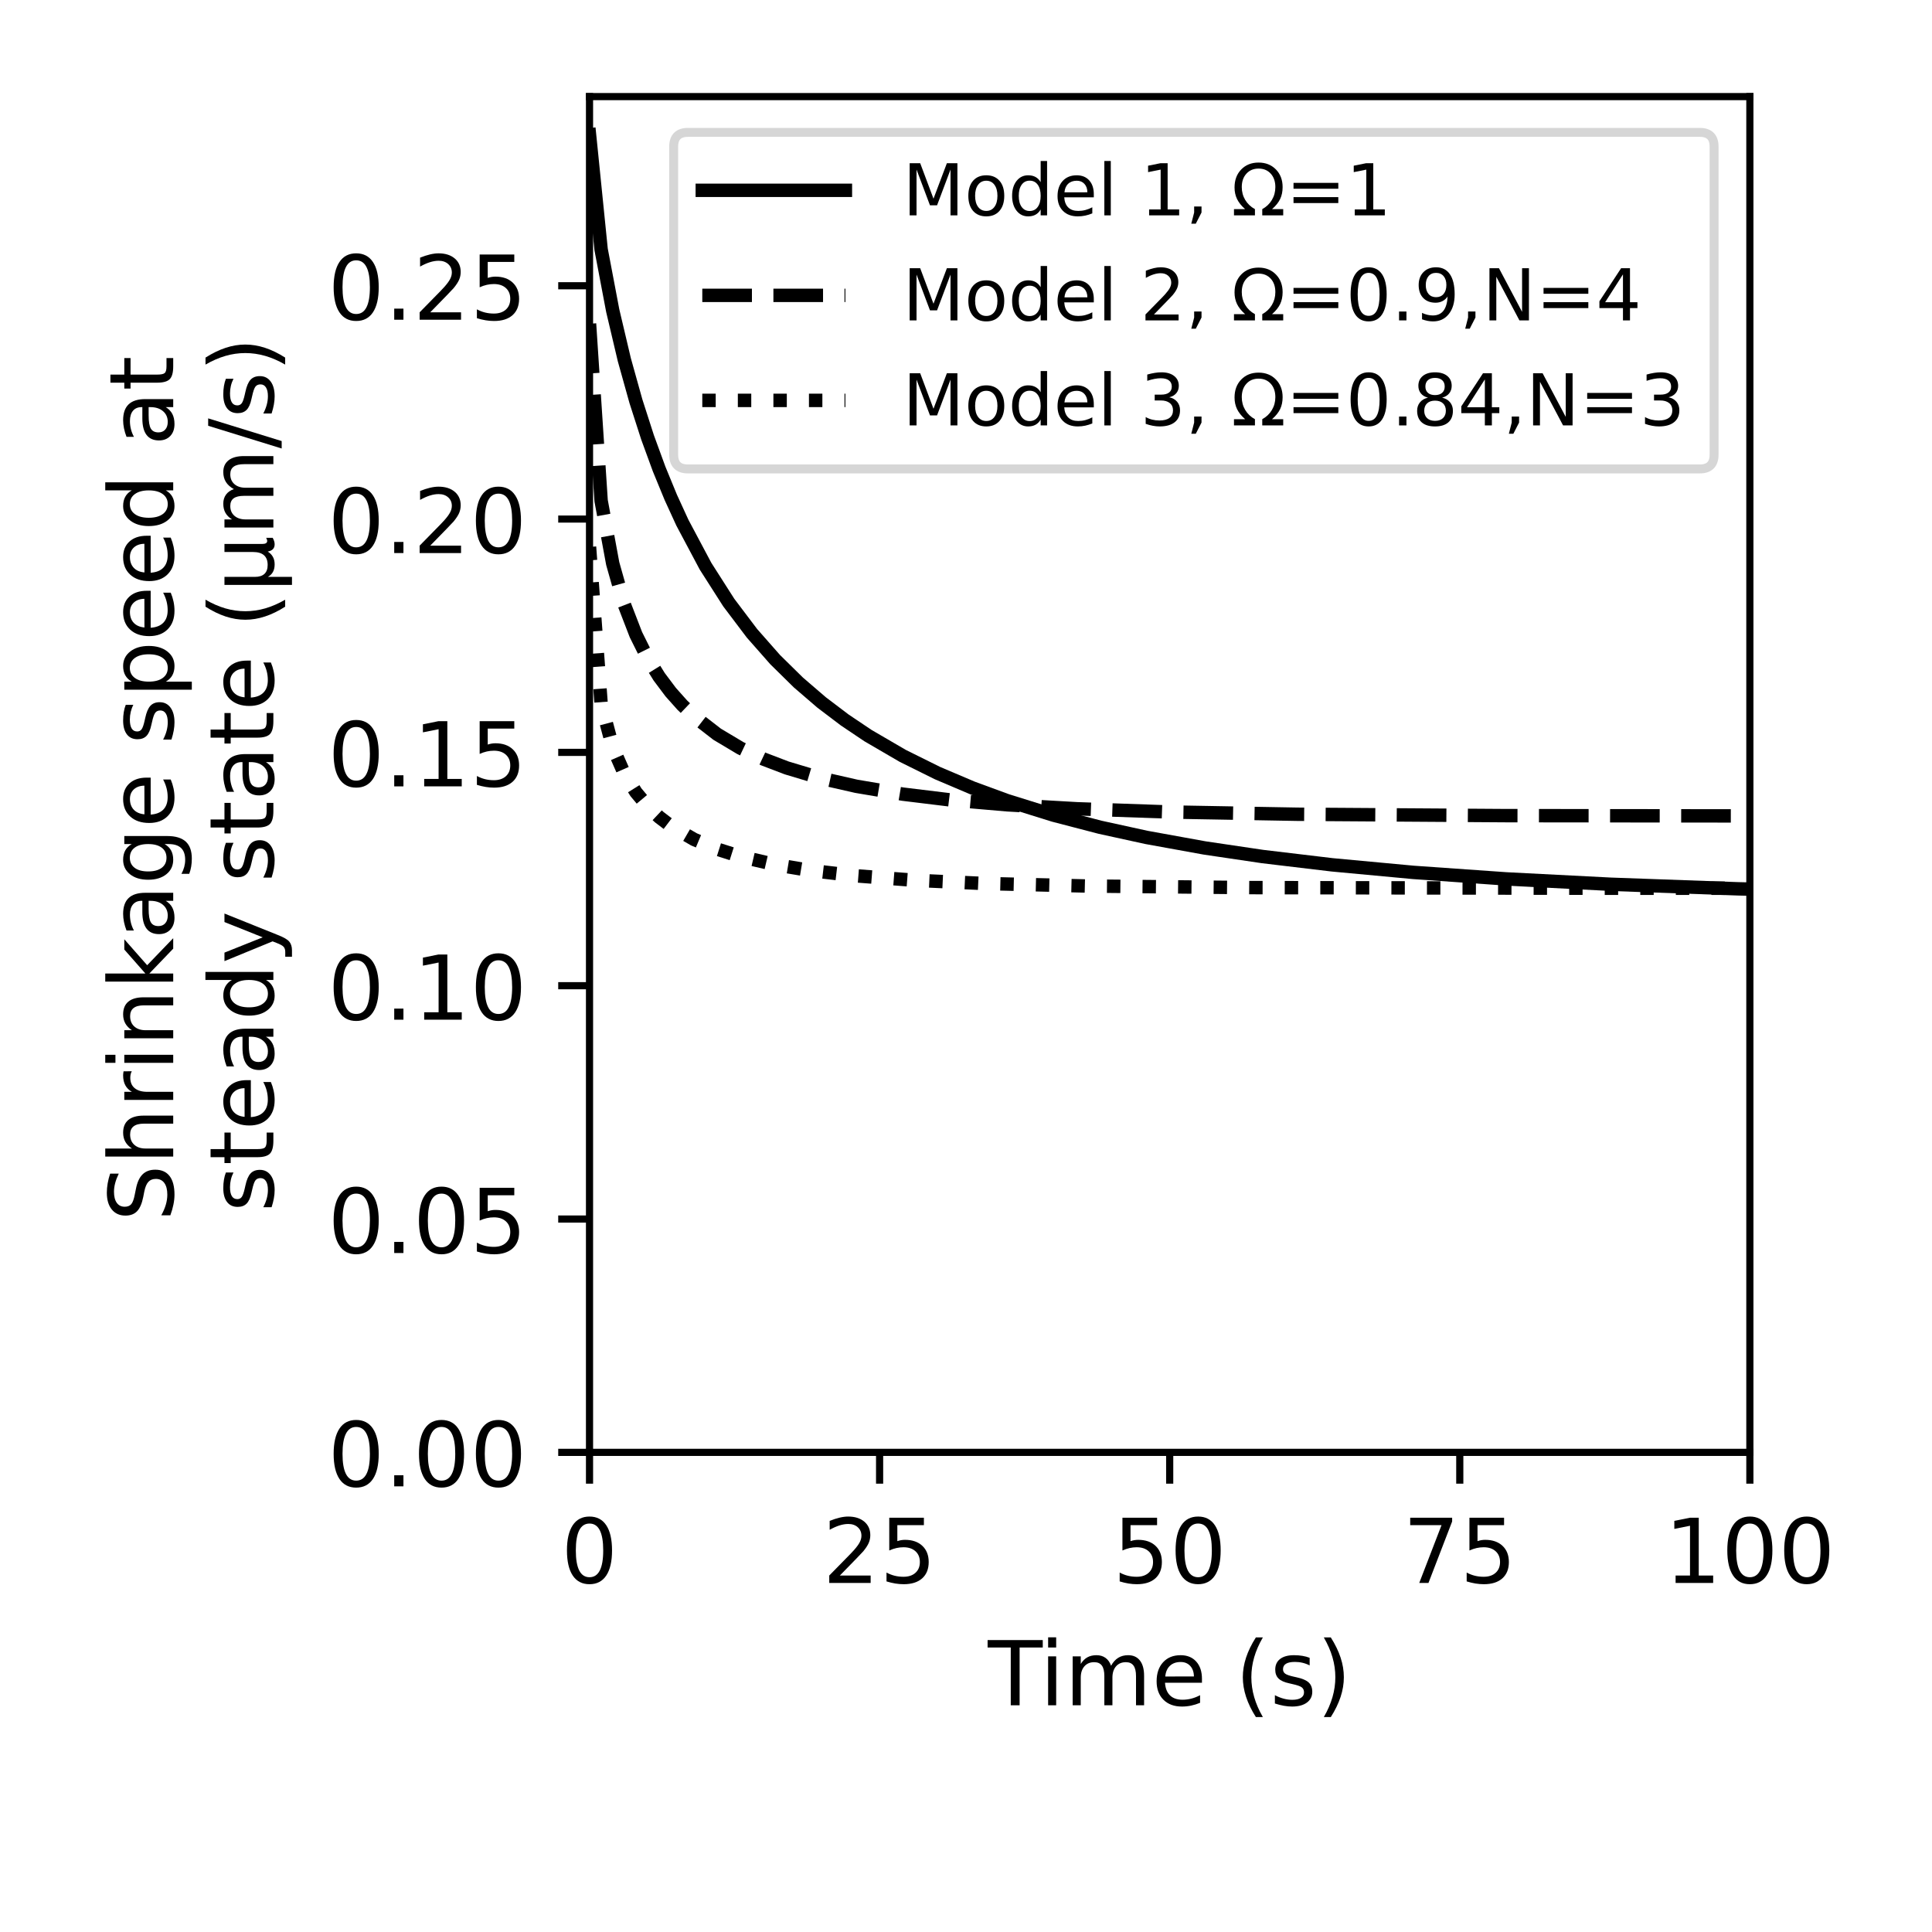
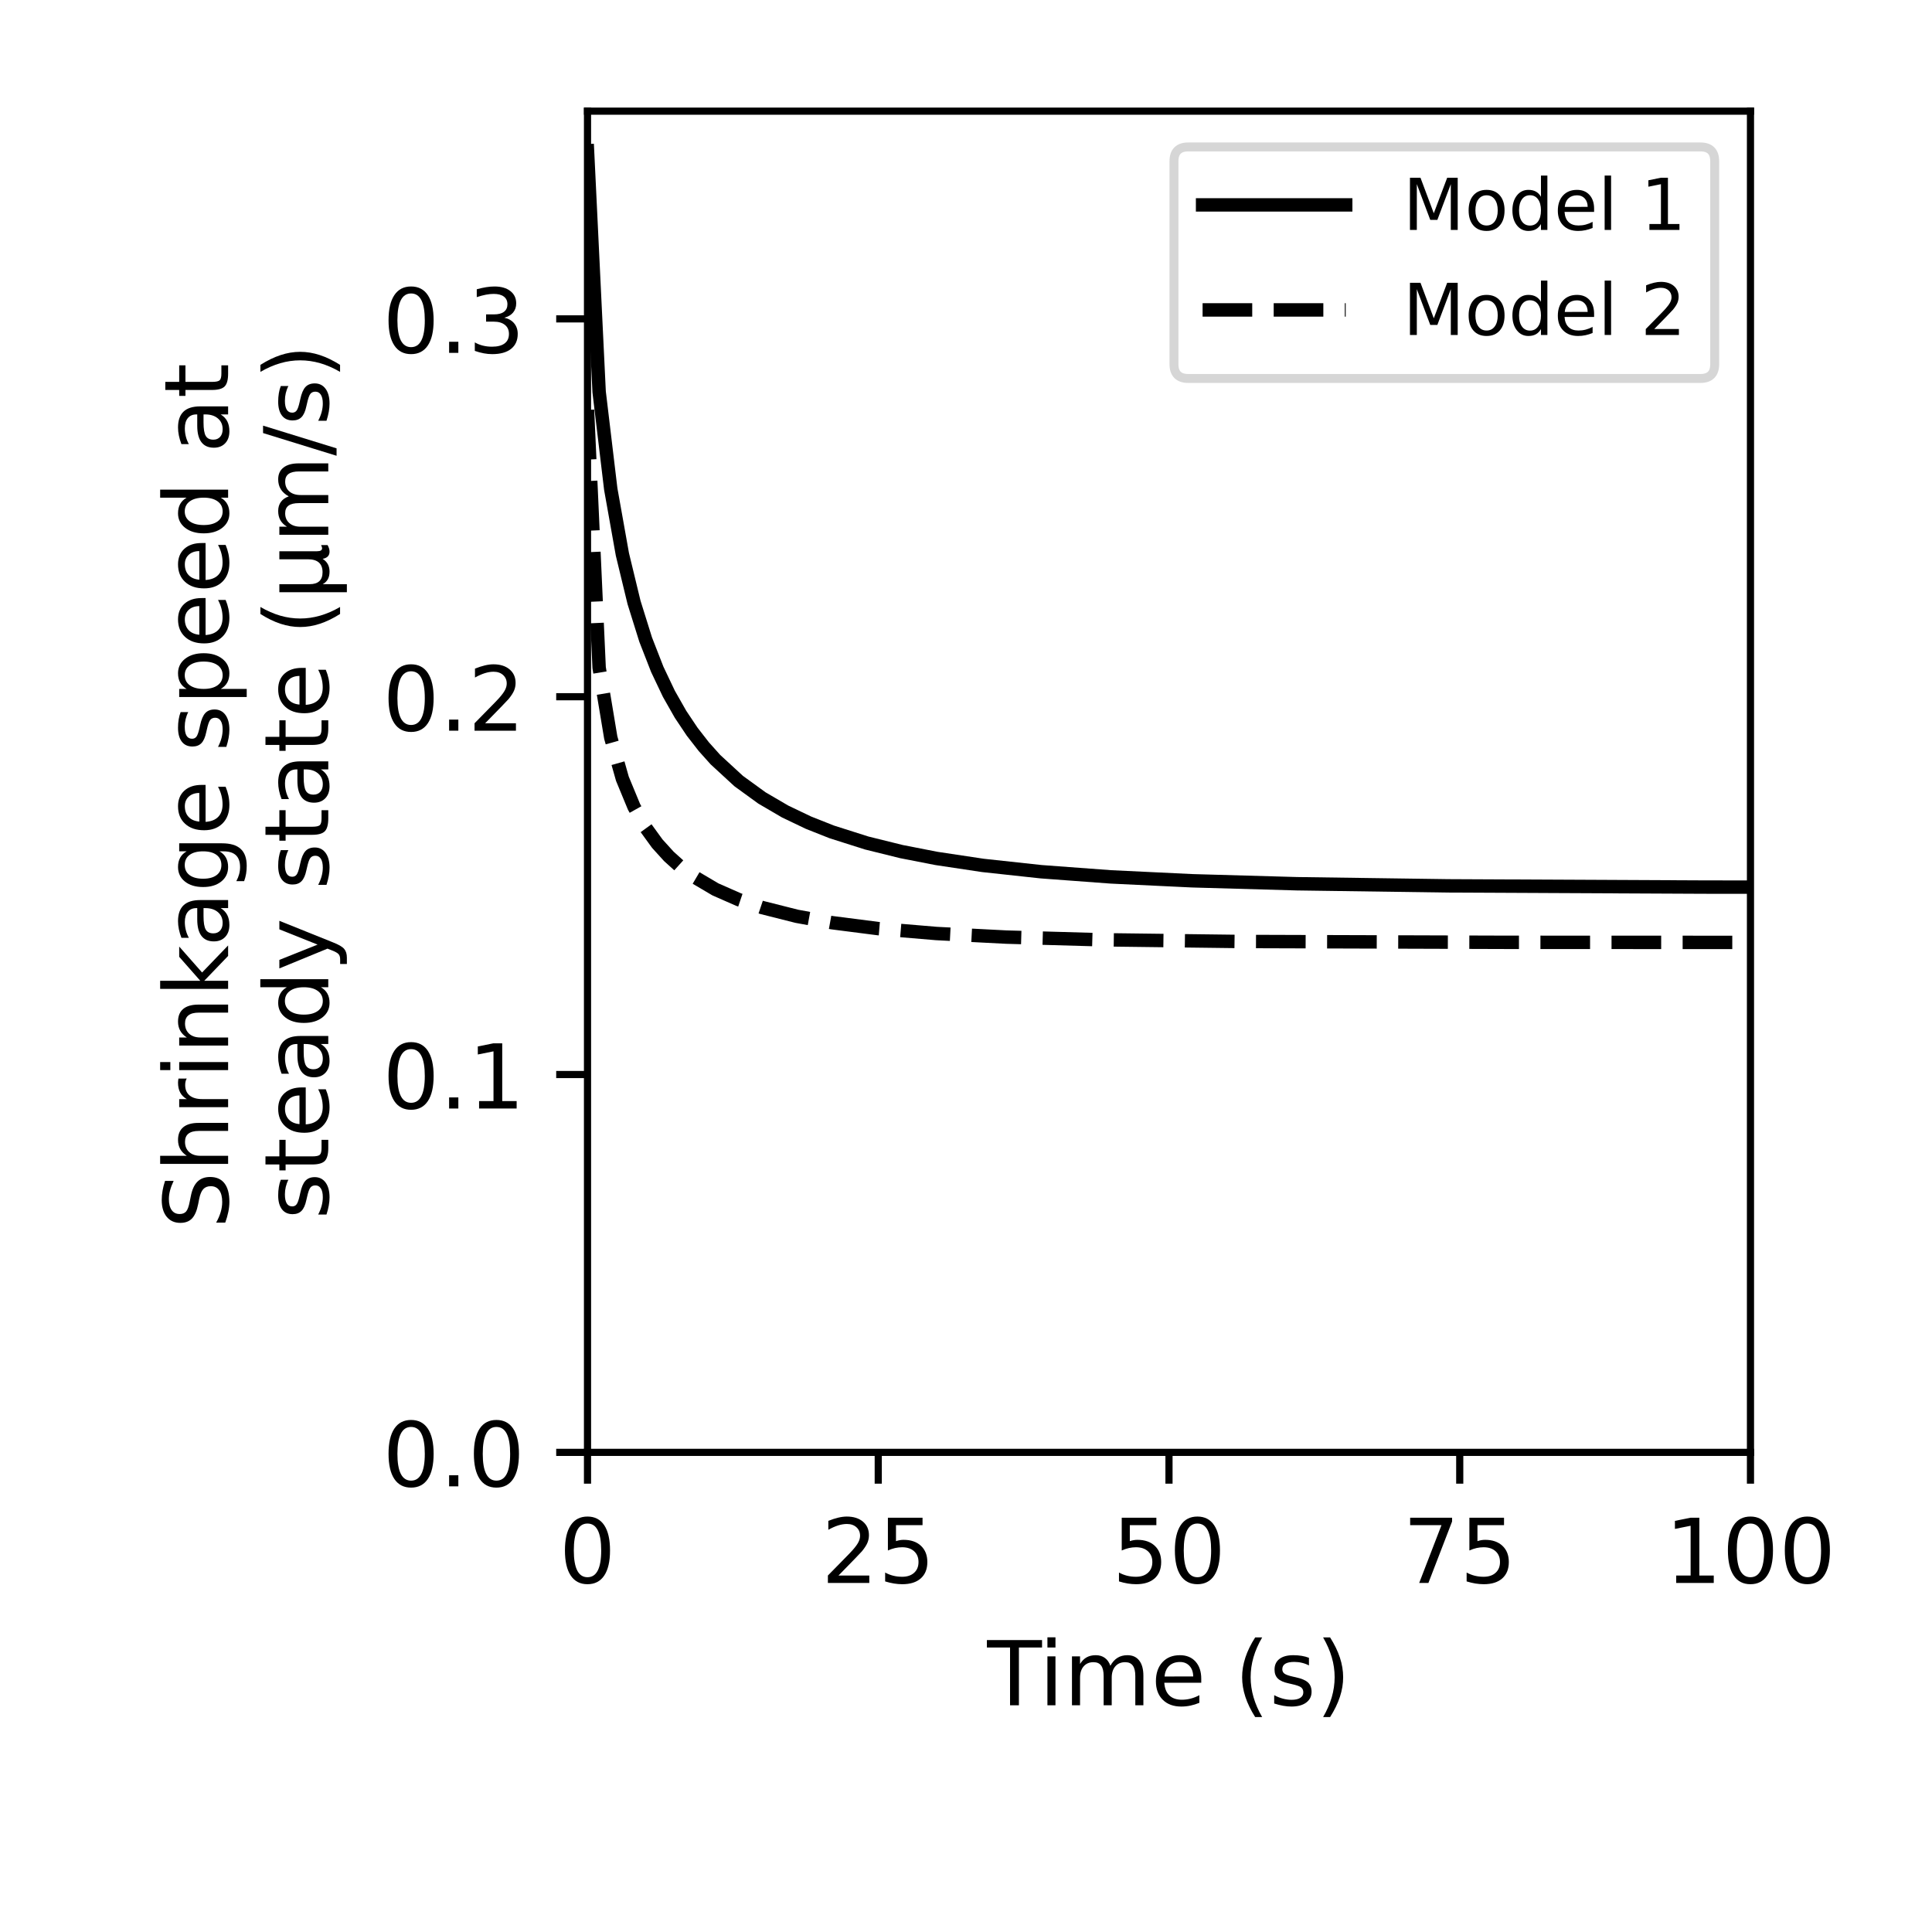
<svg xmlns="http://www.w3.org/2000/svg" xmlns:xlink="http://www.w3.org/1999/xlink" width="216pt" height="216pt" viewBox="0 0 216 216" version="1.1">
  <defs>
    <style type="text/css">*{stroke-linejoin: round; stroke-linecap: butt}</style>
  </defs>
  <g id="figure_1">
    <g id="patch_1">
      <path d="M 0 216  L 216 216  L 216 0  L 0 0  z " style="fill: #ffffff" />
    </g>
    <g id="axes_1">
      <g id="patch_2">
-         <path d="M 65.909 162.376  L 195.637 162.376  L 195.637 10.8  L 65.909 10.8  z " style="fill: #ffffff" />
+         <path d="M 65.684 162.376  L 195.705 162.376  L 195.705 12.428  L 65.684 12.428  z " style="fill: #ffffff" />
      </g>
      <g id="matplotlib.axis_1">
        <g id="xtick_1">
          <g id="line2d_1">
            <defs>
-               <path id="m9c22200845" d="M 0 0  L 0 3.5  " style="stroke: #000000; stroke-width: 0.8" />
-             </defs>
-             <g>
-               <use xlink:href="#m9c22200845" x="65.909" y="162.376" style="stroke: #000000; stroke-width: 0.8" />
+               <path id="mca1079b0a9" d="M 0 0  L 0 3.5  " style="stroke: #000000; stroke-width: 0.8" />
+             </defs>
+             <g>
+               <use xlink:href="#mca1079b0a9" x="65.684" y="162.376" style="stroke: #000000; stroke-width: 0.8" />
            </g>
          </g>
          <g id="text_1">
-             <g transform="translate(62.72775 176.9744)scale(0.1 -0.1)">
+             <g transform="translate(62.50275 176.9744) scale(0.1 -0.1)">
              <defs>
                <path id="DejaVuSans-30" d="M 2034 4250  Q 1547 4250 1301 3770  Q 1056 3291 1056 2328  Q 1056 1369 1301 889  Q 1547 409 2034 409  Q 2525 409 2770 889  Q 3016 1369 3016 2328  Q 3016 3291 2770 3770  Q 2525 4250 2034 4250  z M 2034 4750  Q 2819 4750 3233 4129  Q 3647 3509 3647 2328  Q 3647 1150 3233 529  Q 2819 -91 2034 -91  Q 1250 -91 836 529  Q 422 1150 422 2328  Q 422 3509 836 4129  Q 1250 4750 2034 4750  z " transform="scale(0.015625)" />
              </defs>
              <use xlink:href="#DejaVuSans-30" />
            </g>
          </g>
        </g>
        <g id="xtick_2">
          <g id="line2d_2">
            <g>
-               <use xlink:href="#m9c22200845" x="98.341" y="162.376" style="stroke: #000000; stroke-width: 0.8" />
+               <use xlink:href="#mca1079b0a9" x="98.189" y="162.376" style="stroke: #000000; stroke-width: 0.8" />
            </g>
          </g>
          <g id="text_2">
-             <g transform="translate(91.97862 176.9744)scale(0.1 -0.1)">
+             <g transform="translate(91.82675 176.9744) scale(0.1 -0.1)">
              <defs>
                <path id="DejaVuSans-32" d="M 1228 531  L 3431 531  L 3431 0  L 469 0  L 469 531  Q 828 903 1448 1529  Q 2069 2156 2228 2338  Q 2531 2678 2651 2914  Q 2772 3150 2772 3378  Q 2772 3750 2511 3984  Q 2250 4219 1831 4219  Q 1534 4219 1204 4116  Q 875 4013 500 3803  L 500 4441  Q 881 4594 1212 4672  Q 1544 4750 1819 4750  Q 2544 4750 2975 4387  Q 3406 4025 3406 3419  Q 3406 3131 3298 2873  Q 3191 2616 2906 2266  Q 2828 2175 2409 1742  Q 1991 1309 1228 531  z " transform="scale(0.015625)" />
                <path id="DejaVuSans-35" d="M 691 4666  L 3169 4666  L 3169 4134  L 1269 4134  L 1269 2991  Q 1406 3038 1543 3061  Q 1681 3084 1819 3084  Q 2600 3084 3056 2656  Q 3513 2228 3513 1497  Q 3513 744 3044 326  Q 2575 -91 1722 -91  Q 1428 -91 1123 -41  Q 819 9 494 109  L 494 744  Q 775 591 1075 516  Q 1375 441 1709 441  Q 2250 441 2565 725  Q 2881 1009 2881 1497  Q 2881 1984 2565 2268  Q 2250 2553 1709 2553  Q 1456 2553 1204 2497  Q 953 2441 691 2322  L 691 4666  z " transform="scale(0.015625)" />
              </defs>
              <use xlink:href="#DejaVuSans-32" />
              <use xlink:href="#DejaVuSans-35" x="63.623" />
            </g>
          </g>
        </g>
        <g id="xtick_3">
          <g id="line2d_3">
            <g>
-               <use xlink:href="#m9c22200845" x="130.773" y="162.376" style="stroke: #000000; stroke-width: 0.8" />
+               <use xlink:href="#mca1079b0a9" x="130.695" y="162.376" style="stroke: #000000; stroke-width: 0.8" />
            </g>
          </g>
          <g id="text_3">
-             <g transform="translate(124.4107 176.9744)scale(0.1 -0.1)">
+             <g transform="translate(124.332 176.9744) scale(0.1 -0.1)">
              <use xlink:href="#DejaVuSans-35" />
              <use xlink:href="#DejaVuSans-30" x="63.623" />
            </g>
          </g>
        </g>
        <g id="xtick_4">
          <g id="line2d_4">
            <g>
-               <use xlink:href="#m9c22200845" x="163.205" y="162.376" style="stroke: #000000; stroke-width: 0.8" />
+               <use xlink:href="#mca1079b0a9" x="163.2" y="162.376" style="stroke: #000000; stroke-width: 0.8" />
            </g>
          </g>
          <g id="text_4">
-             <g transform="translate(156.8429 176.9744)scale(0.1 -0.1)">
+             <g transform="translate(156.8373 176.9744) scale(0.1 -0.1)">
              <defs>
                <path id="DejaVuSans-37" d="M 525 4666  L 3525 4666  L 3525 4397  L 1831 0  L 1172 0  L 2766 4134  L 525 4134  L 525 4666  z " transform="scale(0.015625)" />
              </defs>
              <use xlink:href="#DejaVuSans-37" />
              <use xlink:href="#DejaVuSans-35" x="63.623" />
            </g>
          </g>
        </g>
        <g id="xtick_5">
          <g id="line2d_5">
            <g>
-               <use xlink:href="#m9c22200845" x="195.637" y="162.376" style="stroke: #000000; stroke-width: 0.8" />
+               <use xlink:href="#mca1079b0a9" x="195.705" y="162.376" style="stroke: #000000; stroke-width: 0.8" />
            </g>
          </g>
          <g id="text_5">
-             <g transform="translate(186.0938 176.9744)scale(0.1 -0.1)">
+             <g transform="translate(186.1612 176.9744) scale(0.1 -0.1)">
              <defs>
                <path id="DejaVuSans-31" d="M 794 531  L 1825 531  L 1825 4091  L 703 3866  L 703 4441  L 1819 4666  L 2450 4666  L 2450 531  L 3481 531  L 3481 0  L 794 0  L 794 531  z " transform="scale(0.015625)" />
              </defs>
              <use xlink:href="#DejaVuSans-31" />
              <use xlink:href="#DejaVuSans-30" x="63.623" />
              <use xlink:href="#DejaVuSans-30" x="127.246" />
            </g>
          </g>
        </g>
        <g id="text_6">
-           <g transform="translate(110.4443 190.6526)scale(0.1 -0.1)">
+           <g transform="translate(110.3656 190.6526) scale(0.1 -0.1)">
            <defs>
              <path id="DejaVuSans-54" d="M -19 4666  L 3928 4666  L 3928 4134  L 2272 4134  L 2272 0  L 1638 0  L 1638 4134  L -19 4134  L -19 4666  z " transform="scale(0.015625)" />
              <path id="DejaVuSans-69" d="M 603 3500  L 1178 3500  L 1178 0  L 603 0  L 603 3500  z M 603 4863  L 1178 4863  L 1178 4134  L 603 4134  L 603 4863  z " transform="scale(0.015625)" />
              <path id="DejaVuSans-6d" d="M 3328 2828  Q 3544 3216 3844 3400  Q 4144 3584 4550 3584  Q 5097 3584 5394 3201  Q 5691 2819 5691 2113  L 5691 0  L 5113 0  L 5113 2094  Q 5113 2597 4934 2840  Q 4756 3084 4391 3084  Q 3944 3084 3684 2787  Q 3425 2491 3425 1978  L 3425 0  L 2847 0  L 2847 2094  Q 2847 2600 2669 2842  Q 2491 3084 2119 3084  Q 1678 3084 1418 2786  Q 1159 2488 1159 1978  L 1159 0  L 581 0  L 581 3500  L 1159 3500  L 1159 2956  Q 1356 3278 1631 3431  Q 1906 3584 2284 3584  Q 2666 3584 2933 3390  Q 3200 3197 3328 2828  z " transform="scale(0.015625)" />
              <path id="DejaVuSans-65" d="M 3597 1894  L 3597 1613  L 953 1613  Q 991 1019 1311 708  Q 1631 397 2203 397  Q 2534 397 2845 478  Q 3156 559 3463 722  L 3463 178  Q 3153 47 2828 -22  Q 2503 -91 2169 -91  Q 1331 -91 842 396  Q 353 884 353 1716  Q 353 2575 817 3079  Q 1281 3584 2069 3584  Q 2775 3584 3186 3129  Q 3597 2675 3597 1894  z M 3022 2063  Q 3016 2534 2758 2815  Q 2500 3097 2075 3097  Q 1594 3097 1305 2825  Q 1016 2553 972 2059  L 3022 2063  z " transform="scale(0.015625)" />
              <path id="DejaVuSans-20" transform="scale(0.015625)" />
              <path id="DejaVuSans-28" d="M 1984 4856  Q 1566 4138 1362 3434  Q 1159 2731 1159 2009  Q 1159 1288 1364 580  Q 1569 -128 1984 -844  L 1484 -844  Q 1016 -109 783 600  Q 550 1309 550 2009  Q 550 2706 781 3412  Q 1013 4119 1484 4856  L 1984 4856  z " transform="scale(0.015625)" />
              <path id="DejaVuSans-73" d="M 2834 3397  L 2834 2853  Q 2591 2978 2328 3040  Q 2066 3103 1784 3103  Q 1356 3103 1142 2972  Q 928 2841 928 2578  Q 928 2378 1081 2264  Q 1234 2150 1697 2047  L 1894 2003  Q 2506 1872 2764 1633  Q 3022 1394 3022 966  Q 3022 478 2636 193  Q 2250 -91 1575 -91  Q 1294 -91 989 -36  Q 684 19 347 128  L 347 722  Q 666 556 975 473  Q 1284 391 1588 391  Q 1994 391 2212 530  Q 2431 669 2431 922  Q 2431 1156 2273 1281  Q 2116 1406 1581 1522  L 1381 1569  Q 847 1681 609 1914  Q 372 2147 372 2553  Q 372 3047 722 3315  Q 1072 3584 1716 3584  Q 2034 3584 2315 3537  Q 2597 3491 2834 3397  z " transform="scale(0.015625)" />
              <path id="DejaVuSans-29" d="M 513 4856  L 1013 4856  Q 1481 4119 1714 3412  Q 1947 2706 1947 2009  Q 1947 1309 1714 600  Q 1481 -109 1013 -844  L 513 -844  Q 928 -128 1133 580  Q 1338 1288 1338 2009  Q 1338 2731 1133 3434  Q 928 4138 513 4856  z " transform="scale(0.015625)" />
            </defs>
            <use xlink:href="#DejaVuSans-54" />
            <use xlink:href="#DejaVuSans-69" x="57.959" />
            <use xlink:href="#DejaVuSans-6d" x="85.742" />
            <use xlink:href="#DejaVuSans-65" x="183.154" />
            <use xlink:href="#DejaVuSans-20" x="244.678" />
            <use xlink:href="#DejaVuSans-28" x="276.465" />
            <use xlink:href="#DejaVuSans-73" x="315.479" />
            <use xlink:href="#DejaVuSans-29" x="367.578" />
          </g>
-           <g transform="translate(129.1842 201.8504)scale(0.1 -0.1)">
+           <g transform="translate(129.1054 201.8504) scale(0.1 -0.1)">
            <use xlink:href="#DejaVuSans-20" />
          </g>
        </g>
      </g>
      <g id="matplotlib.axis_2">
        <g id="ytick_1">
          <g id="line2d_6">
            <defs>
-               <path id="mdeff39973c" d="M 0 0  L -3.5 0  " style="stroke: #000000; stroke-width: 0.8" />
-             </defs>
-             <g>
-               <use xlink:href="#mdeff39973c" x="65.909" y="162.376" style="stroke: #000000; stroke-width: 0.8" />
+               <path id="m9e38ca9873" d="M 0 0  L -3.5 0  " style="stroke: #000000; stroke-width: 0.8" />
+             </defs>
+             <g>
+               <use xlink:href="#m9e38ca9873" x="65.684" y="162.376" style="stroke: #000000; stroke-width: 0.8" />
            </g>
          </g>
          <g id="text_7">
-             <g transform="translate(36.64337 166.1752)scale(0.1 -0.1)">
+             <g transform="translate(42.78088 166.1752) scale(0.1 -0.1)">
              <defs>
                <path id="DejaVuSans-2e" d="M 684 794  L 1344 794  L 1344 0  L 684 0  L 684 794  z " transform="scale(0.015625)" />
              </defs>
              <use xlink:href="#DejaVuSans-30" />
              <use xlink:href="#DejaVuSans-2e" x="63.623" />
              <use xlink:href="#DejaVuSans-30" x="95.41" />
-               <use xlink:href="#DejaVuSans-30" x="159.033" />
            </g>
          </g>
        </g>
        <g id="ytick_2">
          <g id="line2d_7">
            <g>
-               <use xlink:href="#mdeff39973c" x="65.909" y="136.29" style="stroke: #000000; stroke-width: 0.8" />
+               <use xlink:href="#m9e38ca9873" x="65.684" y="120.134" style="stroke: #000000; stroke-width: 0.8" />
            </g>
          </g>
          <g id="text_8">
-             <g transform="translate(36.64337 140.0893)scale(0.1 -0.1)">
+             <g transform="translate(42.78088 123.9336) scale(0.1 -0.1)">
              <use xlink:href="#DejaVuSans-30" />
              <use xlink:href="#DejaVuSans-2e" x="63.623" />
-               <use xlink:href="#DejaVuSans-30" x="95.41" />
-               <use xlink:href="#DejaVuSans-35" x="159.033" />
+               <use xlink:href="#DejaVuSans-31" x="95.41" />
            </g>
          </g>
        </g>
        <g id="ytick_3">
          <g id="line2d_8">
            <g>
-               <use xlink:href="#mdeff39973c" x="65.909" y="110.204" style="stroke: #000000; stroke-width: 0.8" />
+               <use xlink:href="#m9e38ca9873" x="65.684" y="77.893" style="stroke: #000000; stroke-width: 0.8" />
            </g>
          </g>
          <g id="text_9">
-             <g transform="translate(36.64337 114.0034)scale(0.1 -0.1)">
+             <g transform="translate(42.78088 81.69204) scale(0.1 -0.1)">
              <use xlink:href="#DejaVuSans-30" />
              <use xlink:href="#DejaVuSans-2e" x="63.623" />
-               <use xlink:href="#DejaVuSans-31" x="95.41" />
-               <use xlink:href="#DejaVuSans-30" x="159.033" />
+               <use xlink:href="#DejaVuSans-32" x="95.41" />
            </g>
          </g>
        </g>
        <g id="ytick_4">
          <g id="line2d_9">
            <g>
-               <use xlink:href="#mdeff39973c" x="65.909" y="84.118" style="stroke: #000000; stroke-width: 0.8" />
+               <use xlink:href="#m9e38ca9873" x="65.684" y="35.651" style="stroke: #000000; stroke-width: 0.8" />
            </g>
          </g>
          <g id="text_10">
-             <g transform="translate(36.64337 87.91744)scale(0.1 -0.1)">
+             <g transform="translate(42.78088 39.45045) scale(0.1 -0.1)">
+               <defs>
+                 <path id="DejaVuSans-33" d="M 2597 2516  Q 3050 2419 3304 2112  Q 3559 1806 3559 1356  Q 3559 666 3084 287  Q 2609 -91 1734 -91  Q 1441 -91 1130 -33  Q 819 25 488 141  L 488 750  Q 750 597 1062 519  Q 1375 441 1716 441  Q 2309 441 2620 675  Q 2931 909 2931 1356  Q 2931 1769 2642 2001  Q 2353 2234 1838 2234  L 1294 2234  L 1294 2753  L 1863 2753  Q 2328 2753 2575 2939  Q 2822 3125 2822 3475  Q 2822 3834 2567 4026  Q 2313 4219 1838 4219  Q 1578 4219 1281 4162  Q 984 4106 628 3988  L 628 4550  Q 988 4650 1302 4700  Q 1616 4750 1894 4750  Q 2613 4750 3031 4423  Q 3450 4097 3450 3541  Q 3450 3153 3228 2886  Q 3006 2619 2597 2516  z " transform="scale(0.015625)" />
+               </defs>
              <use xlink:href="#DejaVuSans-30" />
              <use xlink:href="#DejaVuSans-2e" x="63.623" />
-               <use xlink:href="#DejaVuSans-31" x="95.41" />
-               <use xlink:href="#DejaVuSans-35" x="159.033" />
-             </g>
-           </g>
-         </g>
-         <g id="ytick_5">
-           <g id="line2d_10">
-             <g>
-               <use xlink:href="#mdeff39973c" x="65.909" y="58.032" style="stroke: #000000; stroke-width: 0.8" />
-             </g>
-           </g>
-           <g id="text_11">
-             <g transform="translate(36.64337 61.83152)scale(0.1 -0.1)">
-               <use xlink:href="#DejaVuSans-30" />
-               <use xlink:href="#DejaVuSans-2e" x="63.623" />
-               <use xlink:href="#DejaVuSans-32" x="95.41" />
-               <use xlink:href="#DejaVuSans-30" x="159.033" />
-             </g>
-           </g>
-         </g>
-         <g id="ytick_6">
-           <g id="line2d_11">
-             <g>
-               <use xlink:href="#mdeff39973c" x="65.909" y="31.946" style="stroke: #000000; stroke-width: 0.8" />
-             </g>
-           </g>
-           <g id="text_12">
-             <g transform="translate(36.64337 35.74559)scale(0.1 -0.1)">
-               <use xlink:href="#DejaVuSans-30" />
-               <use xlink:href="#DejaVuSans-2e" x="63.623" />
-               <use xlink:href="#DejaVuSans-32" x="95.41" />
-               <use xlink:href="#DejaVuSans-35" x="159.033" />
-             </g>
-           </g>
-         </g>
-         <g id="text_13">
-           <g transform="translate(19.36587 136.5646)rotate(-90)scale(0.1 -0.1)">
+               <use xlink:href="#DejaVuSans-33" x="95.41" />
+             </g>
+           </g>
+         </g>
+         <g id="text_11">
+           <g transform="translate(25.50337 137.3785) rotate(-90) scale(0.1 -0.1)">
            <defs>
              <path id="DejaVuSans-53" d="M 3425 4513  L 3425 3897  Q 3066 4069 2747 4153  Q 2428 4238 2131 4238  Q 1616 4238 1336 4038  Q 1056 3838 1056 3469  Q 1056 3159 1242 3001  Q 1428 2844 1947 2747  L 2328 2669  Q 3034 2534 3370 2195  Q 3706 1856 3706 1288  Q 3706 609 3251 259  Q 2797 -91 1919 -91  Q 1588 -91 1214 -16  Q 841 59 441 206  L 441 856  Q 825 641 1194 531  Q 1563 422 1919 422  Q 2459 422 2753 634  Q 3047 847 3047 1241  Q 3047 1584 2836 1778  Q 2625 1972 2144 2069  L 1759 2144  Q 1053 2284 737 2584  Q 422 2884 422 3419  Q 422 4038 858 4394  Q 1294 4750 2059 4750  Q 2388 4750 2728 4690  Q 3069 4631 3425 4513  z " transform="scale(0.015625)" />
              <path id="DejaVuSans-68" d="M 3513 2113  L 3513 0  L 2938 0  L 2938 2094  Q 2938 2591 2744 2837  Q 2550 3084 2163 3084  Q 1697 3084 1428 2787  Q 1159 2491 1159 1978  L 1159 0  L 581 0  L 581 4863  L 1159 4863  L 1159 2956  Q 1366 3272 1645 3428  Q 1925 3584 2291 3584  Q 2894 3584 3203 3211  Q 3513 2838 3513 2113  z " transform="scale(0.015625)" />
              <path id="DejaVuSans-72" d="M 2631 2963  Q 2534 3019 2420 3045  Q 2306 3072 2169 3072  Q 1681 3072 1420 2755  Q 1159 2438 1159 1844  L 1159 0  L 581 0  L 581 3500  L 1159 3500  L 1159 2956  Q 1341 3275 1631 3429  Q 1922 3584 2338 3584  Q 2397 3584 2469 3576  Q 2541 3569 2628 3553  L 2631 2963  z " transform="scale(0.015625)" />
              <path id="DejaVuSans-6e" d="M 3513 2113  L 3513 0  L 2938 0  L 2938 2094  Q 2938 2591 2744 2837  Q 2550 3084 2163 3084  Q 1697 3084 1428 2787  Q 1159 2491 1159 1978  L 1159 0  L 581 0  L 581 3500  L 1159 3500  L 1159 2956  Q 1366 3272 1645 3428  Q 1925 3584 2291 3584  Q 2894 3584 3203 3211  Q 3513 2838 3513 2113  z " transform="scale(0.015625)" />
              <path id="DejaVuSans-6b" d="M 581 4863  L 1159 4863  L 1159 1991  L 2875 3500  L 3609 3500  L 1753 1863  L 3688 0  L 2938 0  L 1159 1709  L 1159 0  L 581 0  L 581 4863  z " transform="scale(0.015625)" />
              <path id="DejaVuSans-61" d="M 2194 1759  Q 1497 1759 1228 1600  Q 959 1441 959 1056  Q 959 750 1161 570  Q 1363 391 1709 391  Q 2188 391 2477 730  Q 2766 1069 2766 1631  L 2766 1759  L 2194 1759  z M 3341 1997  L 3341 0  L 2766 0  L 2766 531  Q 2569 213 2275 61  Q 1981 -91 1556 -91  Q 1019 -91 701 211  Q 384 513 384 1019  Q 384 1609 779 1909  Q 1175 2209 1959 2209  L 2766 2209  L 2766 2266  Q 2766 2663 2505 2880  Q 2244 3097 1772 3097  Q 1472 3097 1187 3025  Q 903 2953 641 2809  L 641 3341  Q 956 3463 1253 3523  Q 1550 3584 1831 3584  Q 2591 3584 2966 3190  Q 3341 2797 3341 1997  z " transform="scale(0.015625)" />
              <path id="DejaVuSans-67" d="M 2906 1791  Q 2906 2416 2648 2759  Q 2391 3103 1925 3103  Q 1463 3103 1205 2759  Q 947 2416 947 1791  Q 947 1169 1205 825  Q 1463 481 1925 481  Q 2391 481 2648 825  Q 2906 1169 2906 1791  z M 3481 434  Q 3481 -459 3084 -895  Q 2688 -1331 1869 -1331  Q 1566 -1331 1297 -1286  Q 1028 -1241 775 -1147  L 775 -588  Q 1028 -725 1275 -790  Q 1522 -856 1778 -856  Q 2344 -856 2625 -561  Q 2906 -266 2906 331  L 2906 616  Q 2728 306 2450 153  Q 2172 0 1784 0  Q 1141 0 747 490  Q 353 981 353 1791  Q 353 2603 747 3093  Q 1141 3584 1784 3584  Q 2172 3584 2450 3431  Q 2728 3278 2906 2969  L 2906 3500  L 3481 3500  L 3481 434  z " transform="scale(0.015625)" />
              <path id="DejaVuSans-70" d="M 1159 525  L 1159 -1331  L 581 -1331  L 581 3500  L 1159 3500  L 1159 2969  Q 1341 3281 1617 3432  Q 1894 3584 2278 3584  Q 2916 3584 3314 3078  Q 3713 2572 3713 1747  Q 3713 922 3314 415  Q 2916 -91 2278 -91  Q 1894 -91 1617 61  Q 1341 213 1159 525  z M 3116 1747  Q 3116 2381 2855 2742  Q 2594 3103 2138 3103  Q 1681 3103 1420 2742  Q 1159 2381 1159 1747  Q 1159 1113 1420 752  Q 1681 391 2138 391  Q 2594 391 2855 752  Q 3116 1113 3116 1747  z " transform="scale(0.015625)" />
              <path id="DejaVuSans-64" d="M 2906 2969  L 2906 4863  L 3481 4863  L 3481 0  L 2906 0  L 2906 525  Q 2725 213 2448 61  Q 2172 -91 1784 -91  Q 1150 -91 751 415  Q 353 922 353 1747  Q 353 2572 751 3078  Q 1150 3584 1784 3584  Q 2172 3584 2448 3432  Q 2725 3281 2906 2969  z M 947 1747  Q 947 1113 1208 752  Q 1469 391 1925 391  Q 2381 391 2643 752  Q 2906 1113 2906 1747  Q 2906 2381 2643 2742  Q 2381 3103 1925 3103  Q 1469 3103 1208 2742  Q 947 2381 947 1747  z " transform="scale(0.015625)" />
              <path id="DejaVuSans-74" d="M 1172 4494  L 1172 3500  L 2356 3500  L 2356 3053  L 1172 3053  L 1172 1153  Q 1172 725 1289 603  Q 1406 481 1766 481  L 2356 481  L 2356 0  L 1766 0  Q 1100 0 847 248  Q 594 497 594 1153  L 594 3053  L 172 3053  L 172 3500  L 594 3500  L 594 4494  L 1172 4494  z " transform="scale(0.015625)" />
            </defs>
            <use xlink:href="#DejaVuSans-53" />
            <use xlink:href="#DejaVuSans-68" x="63.477" />
            <use xlink:href="#DejaVuSans-72" x="126.855" />
            <use xlink:href="#DejaVuSans-69" x="167.969" />
            <use xlink:href="#DejaVuSans-6e" x="195.752" />
            <use xlink:href="#DejaVuSans-6b" x="259.131" />
            <use xlink:href="#DejaVuSans-61" x="315.291" />
            <use xlink:href="#DejaVuSans-67" x="376.57" />
            <use xlink:href="#DejaVuSans-65" x="440.047" />
            <use xlink:href="#DejaVuSans-20" x="501.57" />
            <use xlink:href="#DejaVuSans-73" x="533.357" />
            <use xlink:href="#DejaVuSans-70" x="585.457" />
            <use xlink:href="#DejaVuSans-65" x="648.934" />
            <use xlink:href="#DejaVuSans-65" x="710.457" />
            <use xlink:href="#DejaVuSans-64" x="771.98" />
            <use xlink:href="#DejaVuSans-20" x="835.457" />
            <use xlink:href="#DejaVuSans-61" x="867.244" />
            <use xlink:href="#DejaVuSans-74" x="928.523" />
            <use xlink:href="#DejaVuSans-20" x="967.732" />
          </g>
-           <g transform="translate(30.56369 135.513)rotate(-90)scale(0.1 -0.1)">
+           <g transform="translate(36.70119 136.3269) rotate(-90) scale(0.1 -0.1)">
            <defs>
              <path id="DejaVuSans-79" d="M 2059 -325  Q 1816 -950 1584 -1140  Q 1353 -1331 966 -1331  L 506 -1331  L 506 -850  L 844 -850  Q 1081 -850 1212 -737  Q 1344 -625 1503 -206  L 1606 56  L 191 3500  L 800 3500  L 1894 763  L 2988 3500  L 3597 3500  L 2059 -325  z " transform="scale(0.015625)" />
              <path id="DejaVuSans-3bc" d="M 544 -1331  L 544 3500  L 1119 3500  L 1119 1325  Q 1119 872 1334 640  Q 1550 409 1972 409  Q 2434 409 2667 671  Q 2900 934 2900 1459  L 2900 3500  L 3475 3500  L 3475 806  Q 3475 619 3529 530  Q 3584 441 3700 441  Q 3728 441 3778 458  Q 3828 475 3916 513  L 3916 50  Q 3788 -22 3673 -56  Q 3559 -91 3450 -91  Q 3234 -91 3106 31  Q 2978 153 2931 403  Q 2775 156 2548 32  Q 2322 -91 2016 -91  Q 1697 -91 1473 31  Q 1250 153 1119 397  L 1119 -1331  L 544 -1331  z " transform="scale(0.015625)" />
              <path id="DejaVuSans-2f" d="M 1625 4666  L 2156 4666  L 531 -594  L 0 -594  L 1625 4666  z " transform="scale(0.015625)" />
            </defs>
            <use xlink:href="#DejaVuSans-73" />
            <use xlink:href="#DejaVuSans-74" x="52.1" />
            <use xlink:href="#DejaVuSans-65" x="91.309" />
            <use xlink:href="#DejaVuSans-61" x="152.832" />
            <use xlink:href="#DejaVuSans-64" x="214.111" />
            <use xlink:href="#DejaVuSans-79" x="277.588" />
            <use xlink:href="#DejaVuSans-20" x="336.768" />
            <use xlink:href="#DejaVuSans-73" x="368.555" />
            <use xlink:href="#DejaVuSans-74" x="420.654" />
            <use xlink:href="#DejaVuSans-61" x="459.863" />
            <use xlink:href="#DejaVuSans-74" x="521.143" />
            <use xlink:href="#DejaVuSans-65" x="560.352" />
            <use xlink:href="#DejaVuSans-20" x="621.875" />
            <use xlink:href="#DejaVuSans-28" x="653.662" />
            <use xlink:href="#DejaVuSans-3bc" x="692.676" />
            <use xlink:href="#DejaVuSans-6d" x="756.299" />
            <use xlink:href="#DejaVuSans-2f" x="853.711" />
            <use xlink:href="#DejaVuSans-73" x="887.402" />
            <use xlink:href="#DejaVuSans-29" x="939.502" />
          </g>
        </g>
      </g>
-       <g id="line2d_12">
-         <path d="M 65.909 15.067  L 67.206 27.89  L 68.504 34.728  L 69.801 40.218  L 71.098 44.864  L 72.395 48.893  L 73.693 52.441  L 74.99 55.596  L 76.287 58.427  L 78.882 63.305  L 81.476 67.367  L 84.071 70.803  L 86.666 73.749  L 89.26 76.302  L 91.855 78.534  L 94.449 80.5  L 97.044 82.243  L 100.936 84.511  L 104.828 86.44  L 108.719 88.093  L 112.611 89.521  L 117.8 91.137  L 122.99 92.488  L 128.179 93.624  L 134.665 94.8  L 141.152 95.761  L 148.935 96.689  L 158.016 97.534  L 168.395 98.262  L 180.07 98.861  L 194.34 99.372  L 212.502 99.789  L 217 99.864  L 217 99.864  " clip-path="url(#p5eedd9dcde)" style="fill: none; stroke: #000000; stroke-width: 1.5; stroke-linecap: square" />
-       </g>
-       <g id="line2d_13">
-         <path d="M 65.909 36.193  L 67.206 55.983  L 68.504 63.01  L 69.801 67.6  L 71.098 70.959  L 72.395 73.563  L 73.693 75.657  L 74.99 77.386  L 76.287 78.84  L 77.585 80.081  L 80.179 82.088  L 82.774 83.638  L 85.368 84.866  L 87.963 85.858  L 91.855 87.024  L 95.747 87.909  L 100.936 88.785  L 106.125 89.418  L 112.611 89.977  L 120.395 90.422  L 130.773 90.781  L 145.043 91.034  L 168.395 91.189  L 217 91.247  L 217 91.247  " clip-path="url(#p5eedd9dcde)" style="fill: none; stroke-dasharray: 5.55,2.4; stroke-dashoffset: 0; stroke: #000000; stroke-width: 1.5" />
-       </g>
-       <g id="line2d_14">
-         <path d="M 65.909 61.147  L 67.206 78.675  L 68.504 83.547  L 69.801 86.505  L 71.098 88.574  L 72.395 90.129  L 73.693 91.35  L 74.99 92.338  L 77.585 93.842  L 80.179 94.934  L 82.774 95.758  L 86.666 96.667  L 90.557 97.315  L 95.747 97.92  L 102.233 98.414  L 110.017 98.775  L 121.692 99.061  L 139.854 99.234  L 177.476 99.304  L 217 99.31  L 217 99.31  " clip-path="url(#p5eedd9dcde)" style="fill: none; stroke-dasharray: 1.5,2.475; stroke-dashoffset: 0; stroke: #000000; stroke-width: 1.5" />
+       <g id="line2d_10">
+         <path d="M 65.684 16.854  L 66.984 43.808  L 68.284 54.683  L 69.585 61.979  L 70.885 67.349  L 72.185 71.507  L 73.485 74.839  L 74.785 77.574  L 76.086 79.863  L 77.386 81.807  L 78.686 83.478  L 79.986 84.93  L 82.587 87.325  L 85.187 89.213  L 87.788 90.733  L 90.388 91.976  L 92.988 93.006  L 96.889 94.246  L 100.79 95.211  L 104.69 95.973  L 109.891 96.754  L 116.392 97.459  L 124.193 98.037  L 133.295 98.472  L 144.997 98.803  L 161.9 99.04  L 190.504 99.177  L 217 99.21  L 217 99.21  " clip-path="url(#p9ef7269dfa)" style="fill: none; stroke: #000000; stroke-width: 1.5; stroke-linecap: square" />
+       </g>
+       <g id="line2d_11">
+         <path d="M 65.684 45.825  L 66.984 74.645  L 68.284 82.464  L 69.585 87.066  L 70.885 90.209  L 72.185 92.527  L 73.485 94.319  L 74.785 95.751  L 76.086 96.923  L 77.386 97.901  L 79.986 99.435  L 82.587 100.579  L 85.187 101.459  L 89.088 102.443  L 92.988 103.153  L 98.189 103.82  L 104.69 104.367  L 112.492 104.768  L 122.893 105.063  L 138.496 105.257  L 168.401 105.353  L 217 105.37  L 217 105.37  " clip-path="url(#p9ef7269dfa)" style="fill: none; stroke-dasharray: 5.55,2.4; stroke-dashoffset: 0; stroke: #000000; stroke-width: 1.5" />
      </g>
      <g id="patch_3">
-         <path d="M 65.909 162.376  L 65.909 10.8  " style="fill: none; stroke: #000000; stroke-width: 0.8; stroke-linejoin: miter; stroke-linecap: square" />
+         <path d="M 65.684 162.376  L 65.684 12.428  " style="fill: none; stroke: #000000; stroke-width: 0.8; stroke-linejoin: miter; stroke-linecap: square" />
      </g>
      <g id="patch_4">
-         <path d="M 195.637 162.376  L 195.637 10.8  " style="fill: none; stroke: #000000; stroke-width: 0.8; stroke-linejoin: miter; stroke-linecap: square" />
+         <path d="M 195.705 162.376  L 195.705 12.428  " style="fill: none; stroke: #000000; stroke-width: 0.8; stroke-linejoin: miter; stroke-linecap: square" />
      </g>
      <g id="patch_5">
-         <path d="M 65.909 162.376  L 195.637 162.376  " style="fill: none; stroke: #000000; stroke-width: 0.8; stroke-linejoin: miter; stroke-linecap: square" />
+         <path d="M 65.684 162.376  L 195.705 162.376  " style="fill: none; stroke: #000000; stroke-width: 0.8; stroke-linejoin: miter; stroke-linecap: square" />
      </g>
      <g id="patch_6">
-         <path d="M 65.909 10.8  L 195.637 10.8  " style="fill: none; stroke: #000000; stroke-width: 0.8; stroke-linejoin: miter; stroke-linecap: square" />
+         <path d="M 65.684 12.428  L 195.705 12.428  " style="fill: none; stroke: #000000; stroke-width: 0.8; stroke-linejoin: miter; stroke-linecap: square" />
      </g>
      <g id="legend_1">
        <g id="patch_7">
-           <path d="M 76.918 52.428  L 190.037 52.428  Q 191.637 52.428 191.637 50.828  L 191.637 16.4  Q 191.637 14.8 190.037 14.8  L 76.918 14.8  Q 75.317 14.8 75.317 16.4  L 75.317 50.828  Q 75.317 52.428 76.918 52.428  z " style="fill: #ffffff; opacity: 0.8; stroke: #cccccc; stroke-linejoin: miter" />
-         </g>
-         <g id="line2d_15">
-           <path d="M 78.517 21.279  L 86.517 21.279  L 94.517 21.279  " style="fill: none; stroke: #000000; stroke-width: 1.5; stroke-linecap: square" />
-         </g>
-         <g id="text_14">
-           <g transform="translate(100.9175 24.07875)scale(0.08 -0.08)">
+           <path d="M 132.851 42.313  L 190.105 42.313  Q 191.705 42.313 191.705 40.713  L 191.705 18.028  Q 191.705 16.428 190.105 16.428  L 132.851 16.428  Q 131.251 16.428 131.251 18.028  L 131.251 40.713  Q 131.251 42.313 132.851 42.313  z " style="fill: #ffffff; opacity: 0.8; stroke: #cccccc; stroke-linejoin: miter" />
+         </g>
+         <g id="line2d_12">
+           <path d="M 134.451 22.907  L 142.451 22.907  L 150.451 22.907  " style="fill: none; stroke: #000000; stroke-width: 1.5; stroke-linecap: square" />
+         </g>
+         <g id="text_12">
+           <g transform="translate(156.8512 25.70665) scale(0.08 -0.08)">
            <defs>
              <path id="DejaVuSans-4d" d="M 628 4666  L 1569 4666  L 2759 1491  L 3956 4666  L 4897 4666  L 4897 0  L 4281 0  L 4281 4097  L 3078 897  L 2444 897  L 1241 4097  L 1241 0  L 628 0  L 628 4666  z " transform="scale(0.015625)" />
              <path id="DejaVuSans-6f" d="M 1959 3097  Q 1497 3097 1228 2736  Q 959 2375 959 1747  Q 959 1119 1226 758  Q 1494 397 1959 397  Q 2419 397 2687 759  Q 2956 1122 2956 1747  Q 2956 2369 2687 2733  Q 2419 3097 1959 3097  z M 1959 3584  Q 2709 3584 3137 3096  Q 3566 2609 3566 1747  Q 3566 888 3137 398  Q 2709 -91 1959 -91  Q 1206 -91 779 398  Q 353 888 353 1747  Q 353 2609 779 3096  Q 1206 3584 1959 3584  z " transform="scale(0.015625)" />
              <path id="DejaVuSans-6c" d="M 603 4863  L 1178 4863  L 1178 0  L 603 0  L 603 4863  z " transform="scale(0.015625)" />
-               <path id="DejaVuSans-2c" d="M 750 794  L 1409 794  L 1409 256  L 897 -744  L 494 -744  L 750 256  L 750 794  z " transform="scale(0.015625)" />
-               <path id="DejaVuSans-3a9" d="M 4647 556  L 4647 0  L 2772 0  L 2772 556  Q 3325 859 3634 1378  Q 3944 1897 3944 2528  Q 3944 3278 3531 3731  Q 3119 4184 2444 4184  Q 1769 4184 1355 3729  Q 941 3275 941 2528  Q 941 1897 1250 1378  Q 1563 859 2119 556  L 2119 0  L 244 0  L 244 556  L 1241 556  Q 747 991 519 1456  Q 294 1922 294 2497  Q 294 3491 894 4106  Q 1491 4722 2444 4722  Q 3391 4722 3994 4106  Q 4594 3494 4594 2528  Q 4594 1922 4372 1459  Q 4150 997 3647 556  L 4647 556  z " transform="scale(0.015625)" />
-               <path id="DejaVuSans-3d" d="M 678 2906  L 4684 2906  L 4684 2381  L 678 2381  L 678 2906  z M 678 1631  L 4684 1631  L 4684 1100  L 678 1100  L 678 1631  z " transform="scale(0.015625)" />
-             </defs>
-             <use xlink:href="#DejaVuSans-4d" transform="translate(0 0.015625)" />
-             <use xlink:href="#DejaVuSans-6f" transform="translate(86.2793 0.015625)" />
-             <use xlink:href="#DejaVuSans-64" transform="translate(147.4609 0.015625)" />
-             <use xlink:href="#DejaVuSans-65" transform="translate(210.9375 0.015625)" />
-             <use xlink:href="#DejaVuSans-6c" transform="translate(272.4609 0.015625)" />
-             <use xlink:href="#DejaVuSans-20" transform="translate(300.2441 0.015625)" />
-             <use xlink:href="#DejaVuSans-31" transform="translate(332.0312 0.015625)" />
-             <use xlink:href="#DejaVuSans-2c" transform="translate(395.6543 0.015625)" />
-             <use xlink:href="#DejaVuSans-20" transform="translate(427.4414 0.015625)" />
-             <use xlink:href="#DejaVuSans-3a9" transform="translate(459.2285 0.015625)" />
-             <use xlink:href="#DejaVuSans-3d" transform="translate(535.6445 0.015625)" />
-             <use xlink:href="#DejaVuSans-31" transform="translate(619.4336 0.015625)" />
-           </g>
-         </g>
-         <g id="line2d_16">
-           <path d="M 78.517 33.021  L 86.517 33.021  L 94.517 33.021  " style="fill: none; stroke-dasharray: 5.55,2.4; stroke-dashoffset: 0; stroke: #000000; stroke-width: 1.5" />
-         </g>
-         <g id="text_15">
-           <g transform="translate(100.9175 35.82125)scale(0.08 -0.08)">
-             <defs>
-               <path id="DejaVuSans-39" d="M 703 97  L 703 672  Q 941 559 1184 500  Q 1428 441 1663 441  Q 2288 441 2617 861  Q 2947 1281 2994 2138  Q 2813 1869 2534 1725  Q 2256 1581 1919 1581  Q 1219 1581 811 2004  Q 403 2428 403 3163  Q 403 3881 828 4315  Q 1253 4750 1959 4750  Q 2769 4750 3195 4129  Q 3622 3509 3622 2328  Q 3622 1225 3098 567  Q 2575 -91 1691 -91  Q 1453 -91 1209 -44  Q 966 3 703 97  z M 1959 2075  Q 2384 2075 2632 2365  Q 2881 2656 2881 3163  Q 2881 3666 2632 3958  Q 2384 4250 1959 4250  Q 1534 4250 1286 3958  Q 1038 3666 1038 3163  Q 1038 2656 1286 2365  Q 1534 2075 1959 2075  z " transform="scale(0.015625)" />
-               <path id="DejaVuSans-4e" d="M 628 4666  L 1478 4666  L 3547 763  L 3547 4666  L 4159 4666  L 4159 0  L 3309 0  L 1241 3903  L 1241 0  L 628 0  L 628 4666  z " transform="scale(0.015625)" />
-               <path id="DejaVuSans-34" d="M 2419 4116  L 825 1625  L 2419 1625  L 2419 4116  z M 2253 4666  L 3047 4666  L 3047 1625  L 3713 1625  L 3713 1100  L 3047 1100  L 3047 0  L 2419 0  L 2419 1100  L 313 1100  L 313 1709  L 2253 4666  z " transform="scale(0.015625)" />
-             </defs>
-             <use xlink:href="#DejaVuSans-4d" transform="translate(0 0.015625)" />
-             <use xlink:href="#DejaVuSans-6f" transform="translate(86.2793 0.015625)" />
-             <use xlink:href="#DejaVuSans-64" transform="translate(147.4609 0.015625)" />
-             <use xlink:href="#DejaVuSans-65" transform="translate(210.9375 0.015625)" />
-             <use xlink:href="#DejaVuSans-6c" transform="translate(272.4609 0.015625)" />
-             <use xlink:href="#DejaVuSans-20" transform="translate(300.2441 0.015625)" />
-             <use xlink:href="#DejaVuSans-32" transform="translate(332.0312 0.015625)" />
-             <use xlink:href="#DejaVuSans-2c" transform="translate(395.6543 0.015625)" />
-             <use xlink:href="#DejaVuSans-20" transform="translate(427.4414 0.015625)" />
-             <use xlink:href="#DejaVuSans-3a9" transform="translate(459.2285 0.015625)" />
-             <use xlink:href="#DejaVuSans-3d" transform="translate(535.6445 0.015625)" />
-             <use xlink:href="#DejaVuSans-30" transform="translate(619.4336 0.015625)" />
-             <use xlink:href="#DejaVuSans-2e" transform="translate(683.0566 0.015625)" />
-             <use xlink:href="#DejaVuSans-39" transform="translate(714.8438 0.015625)" />
-             <use xlink:href="#DejaVuSans-2c" transform="translate(778.4668 0.015625)" />
-             <use xlink:href="#DejaVuSans-4e" transform="translate(810.2539 0.015625)" />
-             <use xlink:href="#DejaVuSans-3d" transform="translate(885.0586 0.015625)" />
-             <use xlink:href="#DejaVuSans-34" transform="translate(968.8477 0.015625)" />
-           </g>
-         </g>
-         <g id="line2d_17">
-           <path d="M 78.517 44.764  L 86.517 44.764  L 94.517 44.764  " style="fill: none; stroke-dasharray: 1.5,2.475; stroke-dashoffset: 0; stroke: #000000; stroke-width: 1.5" />
-         </g>
-         <g id="text_16">
-           <g transform="translate(100.9175 47.56375)scale(0.08 -0.08)">
-             <defs>
-               <path id="DejaVuSans-33" d="M 2597 2516  Q 3050 2419 3304 2112  Q 3559 1806 3559 1356  Q 3559 666 3084 287  Q 2609 -91 1734 -91  Q 1441 -91 1130 -33  Q 819 25 488 141  L 488 750  Q 750 597 1062 519  Q 1375 441 1716 441  Q 2309 441 2620 675  Q 2931 909 2931 1356  Q 2931 1769 2642 2001  Q 2353 2234 1838 2234  L 1294 2234  L 1294 2753  L 1863 2753  Q 2328 2753 2575 2939  Q 2822 3125 2822 3475  Q 2822 3834 2567 4026  Q 2313 4219 1838 4219  Q 1578 4219 1281 4162  Q 984 4106 628 3988  L 628 4550  Q 988 4650 1302 4700  Q 1616 4750 1894 4750  Q 2613 4750 3031 4423  Q 3450 4097 3450 3541  Q 3450 3153 3228 2886  Q 3006 2619 2597 2516  z " transform="scale(0.015625)" />
-               <path id="DejaVuSans-38" d="M 2034 2216  Q 1584 2216 1326 1975  Q 1069 1734 1069 1313  Q 1069 891 1326 650  Q 1584 409 2034 409  Q 2484 409 2743 651  Q 3003 894 3003 1313  Q 3003 1734 2745 1975  Q 2488 2216 2034 2216  z M 1403 2484  Q 997 2584 770 2862  Q 544 3141 544 3541  Q 544 4100 942 4425  Q 1341 4750 2034 4750  Q 2731 4750 3128 4425  Q 3525 4100 3525 3541  Q 3525 3141 3298 2862  Q 3072 2584 2669 2484  Q 3125 2378 3379 2068  Q 3634 1759 3634 1313  Q 3634 634 3220 271  Q 2806 -91 2034 -91  Q 1263 -91 848 271  Q 434 634 434 1313  Q 434 1759 690 2068  Q 947 2378 1403 2484  z M 1172 3481  Q 1172 3119 1398 2916  Q 1625 2713 2034 2713  Q 2441 2713 2670 2916  Q 2900 3119 2900 3481  Q 2900 3844 2670 4047  Q 2441 4250 2034 4250  Q 1625 4250 1398 4047  Q 1172 3844 1172 3481  z " transform="scale(0.015625)" />
-             </defs>
-             <use xlink:href="#DejaVuSans-4d" transform="translate(0 0.015625)" />
-             <use xlink:href="#DejaVuSans-6f" transform="translate(86.2793 0.015625)" />
-             <use xlink:href="#DejaVuSans-64" transform="translate(147.4609 0.015625)" />
-             <use xlink:href="#DejaVuSans-65" transform="translate(210.9375 0.015625)" />
-             <use xlink:href="#DejaVuSans-6c" transform="translate(272.4609 0.015625)" />
-             <use xlink:href="#DejaVuSans-20" transform="translate(300.2441 0.015625)" />
-             <use xlink:href="#DejaVuSans-33" transform="translate(332.0312 0.015625)" />
-             <use xlink:href="#DejaVuSans-2c" transform="translate(395.6543 0.015625)" />
-             <use xlink:href="#DejaVuSans-20" transform="translate(427.4414 0.015625)" />
-             <use xlink:href="#DejaVuSans-3a9" transform="translate(459.2285 0.015625)" />
-             <use xlink:href="#DejaVuSans-3d" transform="translate(535.6445 0.015625)" />
-             <use xlink:href="#DejaVuSans-30" transform="translate(619.4336 0.015625)" />
-             <use xlink:href="#DejaVuSans-2e" transform="translate(683.0566 0.015625)" />
-             <use xlink:href="#DejaVuSans-38" transform="translate(712.2188 0.015625)" />
-             <use xlink:href="#DejaVuSans-34" transform="translate(775.8418 0.015625)" />
-             <use xlink:href="#DejaVuSans-2c" transform="translate(839.4648 0.015625)" />
-             <use xlink:href="#DejaVuSans-4e" transform="translate(871.252 0.015625)" />
-             <use xlink:href="#DejaVuSans-3d" transform="translate(946.0566 0.015625)" />
-             <use xlink:href="#DejaVuSans-33" transform="translate(1029.846 0.015625)" />
+             </defs>
+             <use xlink:href="#DejaVuSans-4d" />
+             <use xlink:href="#DejaVuSans-6f" x="86.279" />
+             <use xlink:href="#DejaVuSans-64" x="147.461" />
+             <use xlink:href="#DejaVuSans-65" x="210.938" />
+             <use xlink:href="#DejaVuSans-6c" x="272.461" />
+             <use xlink:href="#DejaVuSans-20" x="300.244" />
+             <use xlink:href="#DejaVuSans-31" x="332.031" />
+           </g>
+         </g>
+         <g id="line2d_13">
+           <path d="M 134.451 34.649  L 142.451 34.649  L 150.451 34.649  " style="fill: none; stroke-dasharray: 5.55,2.4; stroke-dashoffset: 0; stroke: #000000; stroke-width: 1.5" />
+         </g>
+         <g id="text_13">
+           <g transform="translate(156.8512 37.44915) scale(0.08 -0.08)">
+             <use xlink:href="#DejaVuSans-4d" />
+             <use xlink:href="#DejaVuSans-6f" x="86.279" />
+             <use xlink:href="#DejaVuSans-64" x="147.461" />
+             <use xlink:href="#DejaVuSans-65" x="210.938" />
+             <use xlink:href="#DejaVuSans-6c" x="272.461" />
+             <use xlink:href="#DejaVuSans-20" x="300.244" />
+             <use xlink:href="#DejaVuSans-32" x="332.031" />
          </g>
        </g>
      </g>
    </g>
  </g>
  <defs>
-     <clipPath id="p5eedd9dcde">
-       <rect x="65.909" y="10.8" width="129.728" height="151.576" />
+     <clipPath id="p9ef7269dfa">
+       <rect x="65.684" y="12.428" width="130.021" height="149.948" />
    </clipPath>
  </defs>
</svg>
